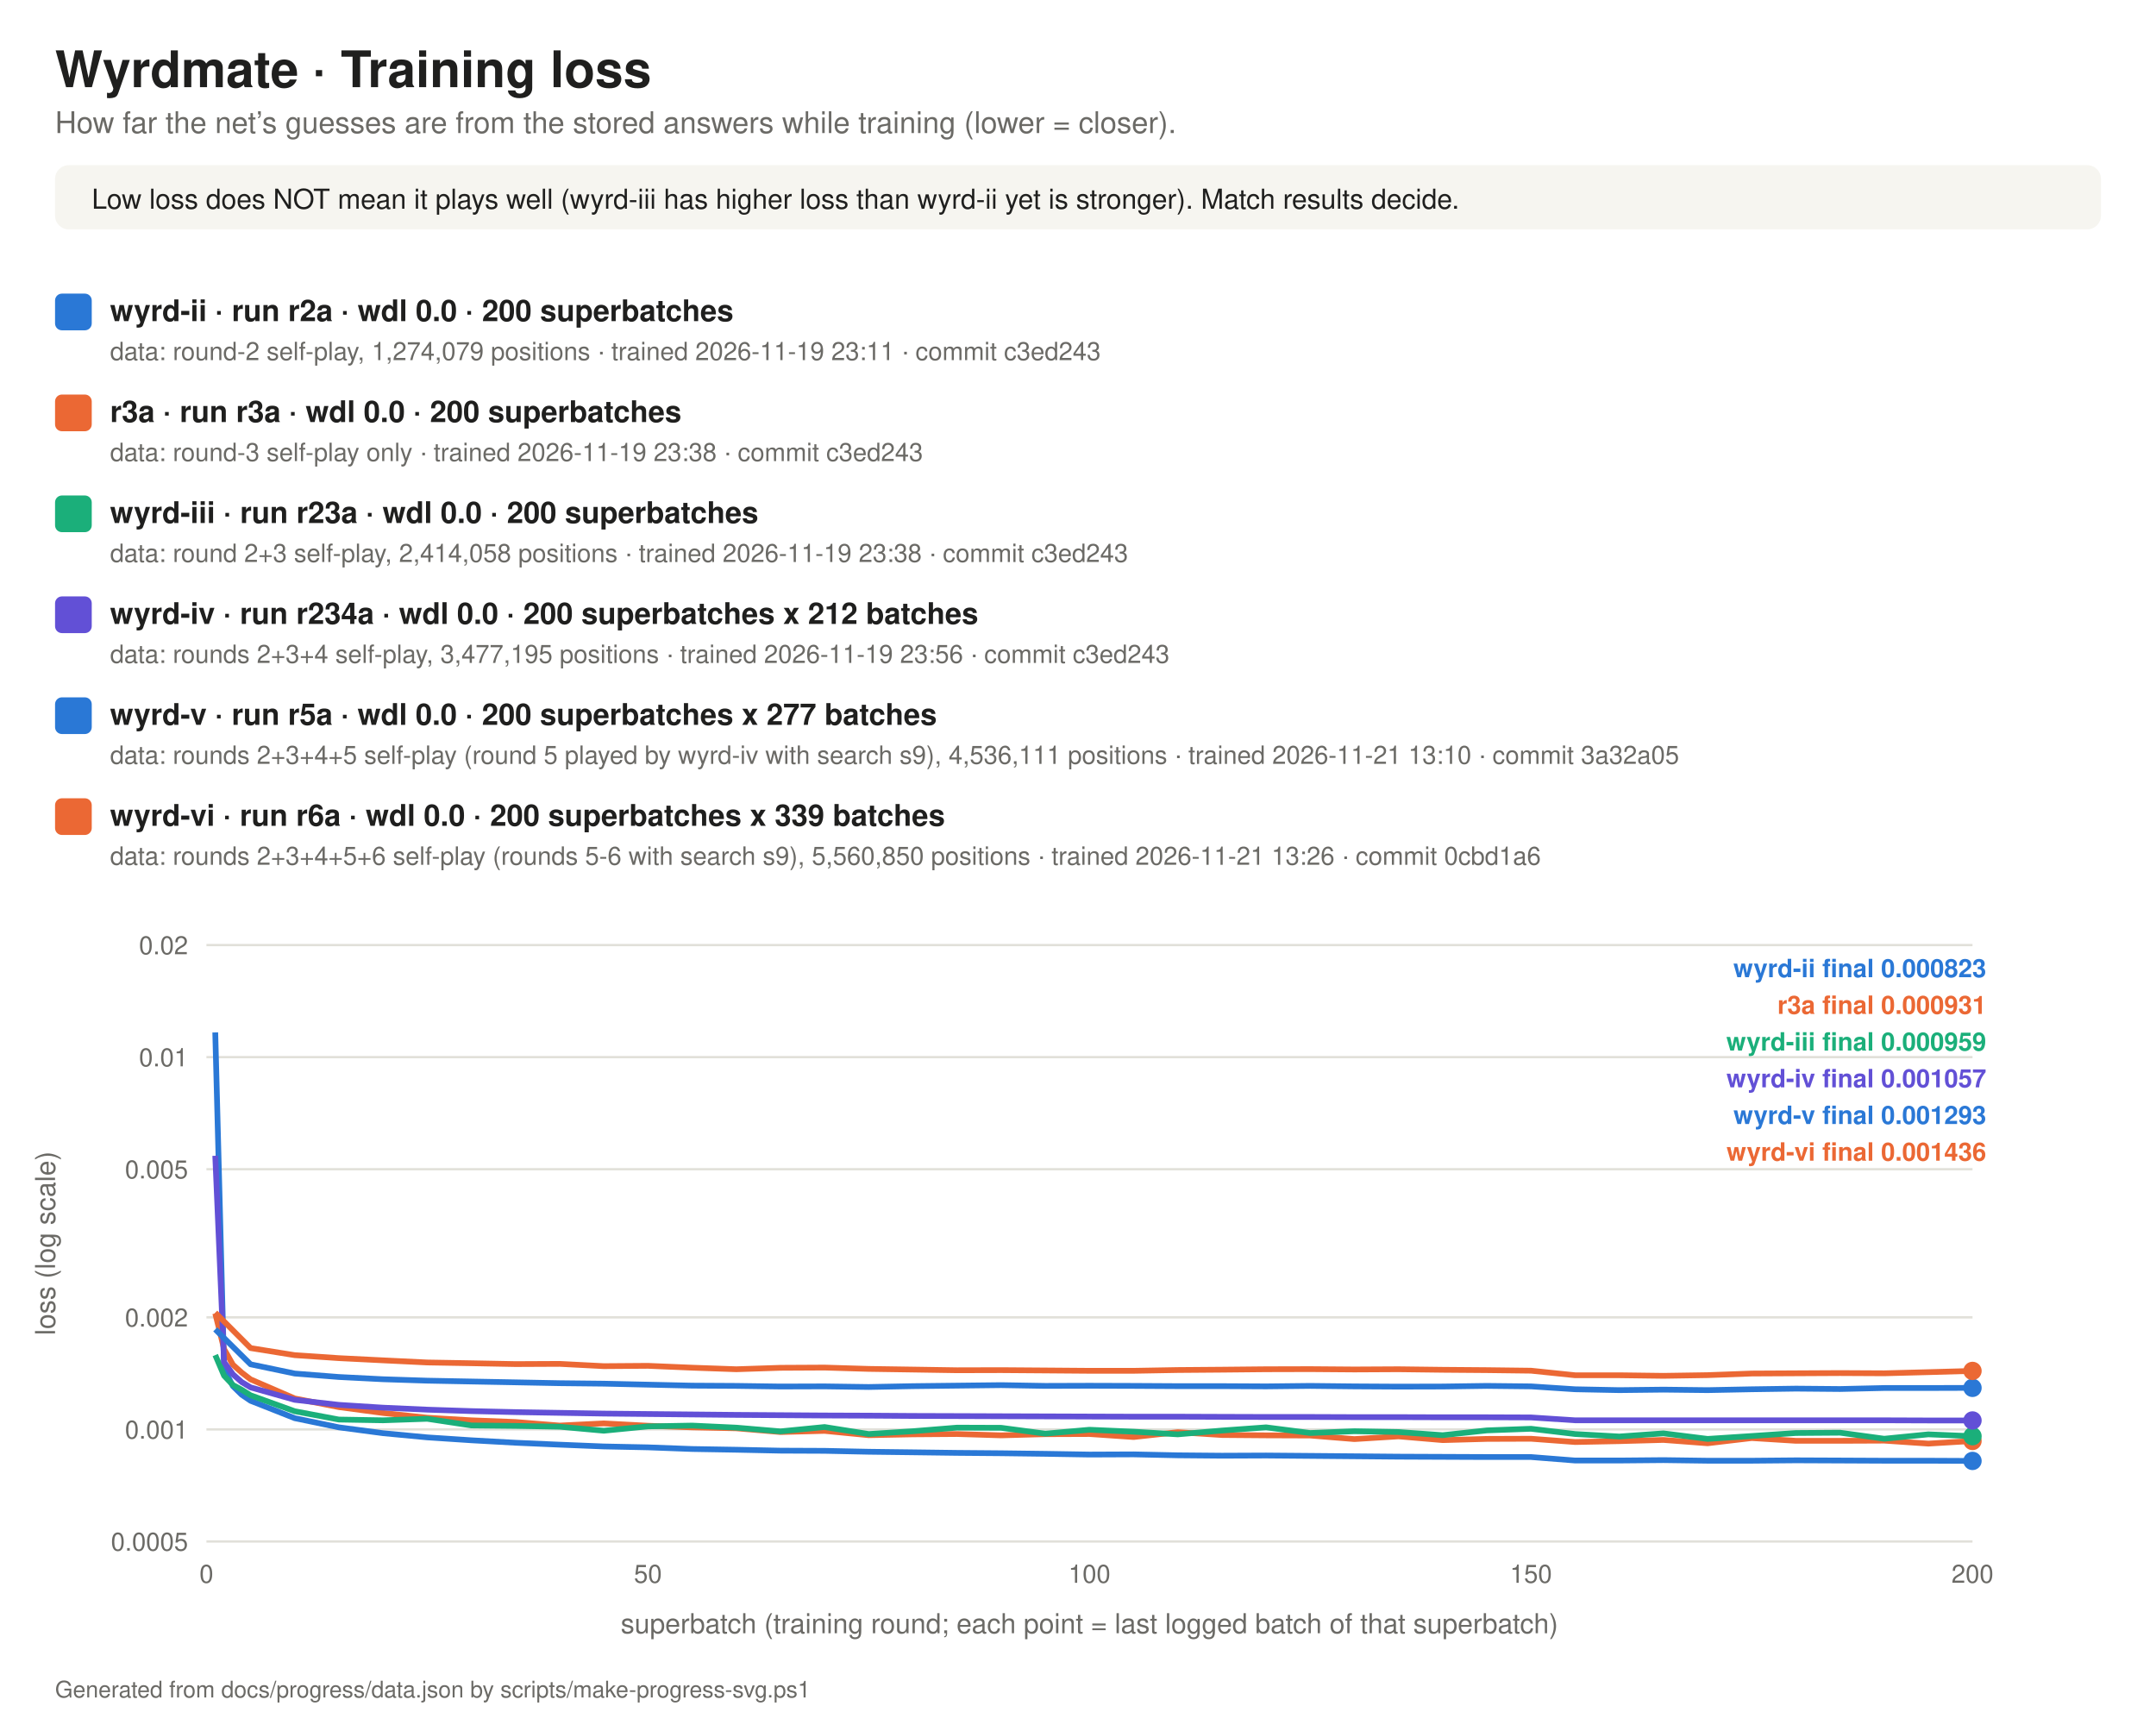
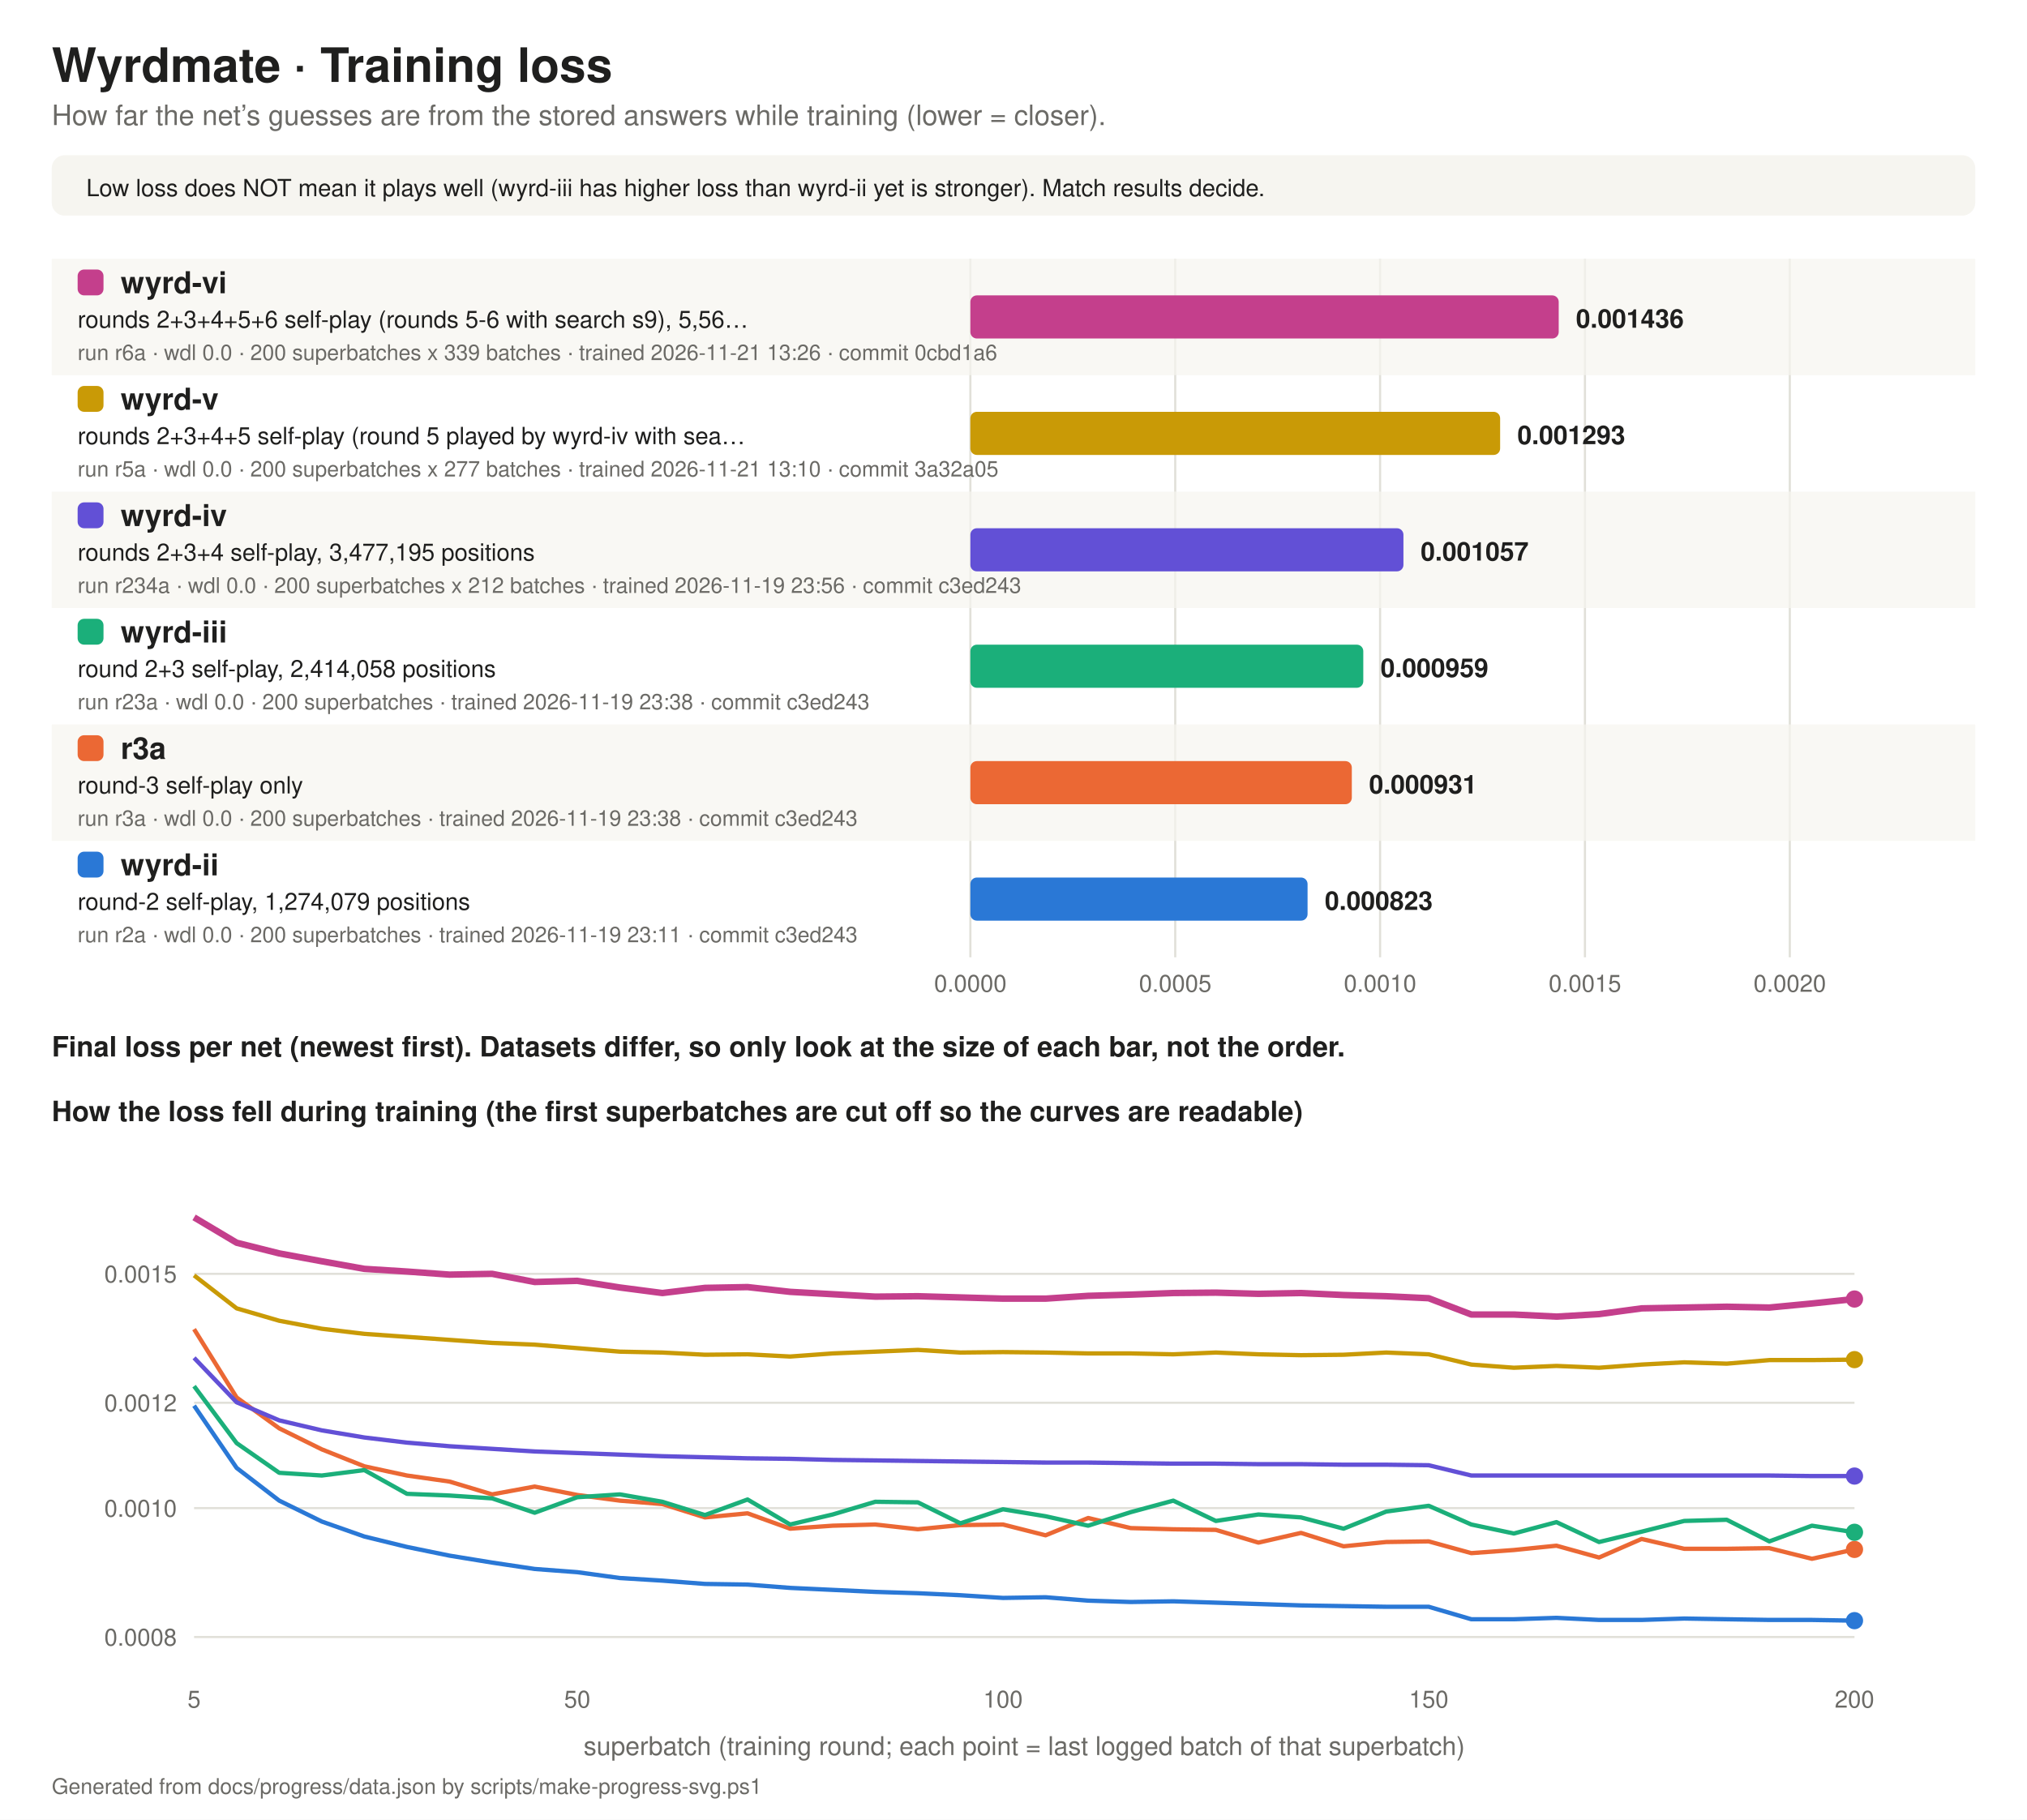
- <svg xmlns="http://www.w3.org/2000/svg" width="940" height="752" viewBox="0 0 940 752" font-family="Segoe UI,Helvetica,Arial,sans-serif" role="img" aria-label="Wyrdmate · Training loss">
-   <rect width="940" height="752" fill="#ffffff" />
+ <svg xmlns="http://www.w3.org/2000/svg" width="940" height="844" viewBox="0 0 940 844" font-family="Segoe UI,Helvetica,Arial,sans-serif" role="img" aria-label="Wyrdmate · Training loss">
+   <rect width="940" height="844" fill="#ffffff" />
  <text x="24" y="38" font-size="22" font-weight="700" fill="#1f1f1e" text-anchor="start">Wyrdmate · Training loss</text>
  <text x="24" y="58" font-size="13" font-weight="400" fill="#6b6a66" text-anchor="start">How far the net’s guesses are from the stored answers while training (lower = closer).</text>
  <rect x="24" y="72" width="892" height="28" rx="6" fill="#f6f5f0" />
-   <text x="40" y="91" font-size="12" font-weight="400" fill="#1f1f1e" text-anchor="start">Low loss does NOT mean it plays well (wyrd-iii has higher loss than wyrd-ii yet is stronger). Match results decide.</text>
-   <rect x="24" y="128" width="16" height="16" rx="3" fill="#2a78d6" />
-   <text x="48" y="140" font-size="13" font-weight="700" fill="#1f1f1e" text-anchor="start">wyrd-ii · run r2a · wdl 0.0 · 200 superbatches</text>
-   <text x="48" y="157" font-size="11" font-weight="400" fill="#6b6a66" text-anchor="start">data: round-2 self-play, 1,274,079 positions · trained 2026-11-19 23:11 · commit c3ed243</text>
-   <rect x="24" y="172" width="16" height="16" rx="3" fill="#eb6834" />
-   <text x="48" y="184" font-size="13" font-weight="700" fill="#1f1f1e" text-anchor="start">r3a · run r3a · wdl 0.0 · 200 superbatches</text>
-   <text x="48" y="201" font-size="11" font-weight="400" fill="#6b6a66" text-anchor="start">data: round-3 self-play only · trained 2026-11-19 23:38 · commit c3ed243</text>
-   <rect x="24" y="216" width="16" height="16" rx="3" fill="#1baf7a" />
-   <text x="48" y="228" font-size="13" font-weight="700" fill="#1f1f1e" text-anchor="start">wyrd-iii · run r23a · wdl 0.0 · 200 superbatches</text>
-   <text x="48" y="245" font-size="11" font-weight="400" fill="#6b6a66" text-anchor="start">data: round 2+3 self-play, 2,414,058 positions · trained 2026-11-19 23:38 · commit c3ed243</text>
-   <rect x="24" y="260" width="16" height="16" rx="3" fill="#6250d6" />
-   <text x="48" y="272" font-size="13" font-weight="700" fill="#1f1f1e" text-anchor="start">wyrd-iv · run r234a · wdl 0.0 · 200 superbatches x 212 batches</text>
-   <text x="48" y="289" font-size="11" font-weight="400" fill="#6b6a66" text-anchor="start">data: rounds 2+3+4 self-play, 3,477,195 positions · trained 2026-11-19 23:56 · commit c3ed243</text>
-   <rect x="24" y="304" width="16" height="16" rx="3" fill="#2a78d6" />
-   <text x="48" y="316" font-size="13" font-weight="700" fill="#1f1f1e" text-anchor="start">wyrd-v · run r5a · wdl 0.0 · 200 superbatches x 277 batches</text>
-   <text x="48" y="333" font-size="11" font-weight="400" fill="#6b6a66" text-anchor="start">data: rounds 2+3+4+5 self-play (round 5 played by wyrd-iv with search s9), 4,536,111 positions · trained 2026-11-21 13:10 · commit 3a32a05</text>
-   <rect x="24" y="348" width="16" height="16" rx="3" fill="#eb6834" />
-   <text x="48" y="360" font-size="13" font-weight="700" fill="#1f1f1e" text-anchor="start">wyrd-vi · run r6a · wdl 0.0 · 200 superbatches x 339 batches</text>
-   <text x="48" y="377" font-size="11" font-weight="400" fill="#6b6a66" text-anchor="start">data: rounds 2+3+4+5+6 self-play (rounds 5-6 with search s9), 5,560,850 positions · trained 2026-11-21 13:26 · commit 0cbd1a6</text>
-   <line x1="90" y1="672" x2="860" y2="672" stroke="#e1e0d9" />
-   <text x="82" y="676" font-size="11" font-weight="400" fill="#6b6a66" text-anchor="end">0.0005</text>
-   <line x1="90" y1="623.15" x2="860" y2="623.15" stroke="#e1e0d9" />
-   <text x="82" y="627.15" font-size="11" font-weight="400" fill="#6b6a66" text-anchor="end">0.001</text>
-   <line x1="90" y1="574.29" x2="860" y2="574.29" stroke="#e1e0d9" />
-   <text x="82" y="578.29" font-size="11" font-weight="400" fill="#6b6a66" text-anchor="end">0.002</text>
-   <line x1="90" y1="509.71" x2="860" y2="509.71" stroke="#e1e0d9" />
-   <text x="82" y="513.71" font-size="11" font-weight="400" fill="#6b6a66" text-anchor="end">0.005</text>
-   <line x1="90" y1="460.85" x2="860" y2="460.85" stroke="#e1e0d9" />
-   <text x="82" y="464.85" font-size="11" font-weight="400" fill="#6b6a66" text-anchor="end">0.01</text>
-   <line x1="90" y1="412" x2="860" y2="412" stroke="#e1e0d9" />
-   <text x="82" y="416" font-size="11" font-weight="400" fill="#6b6a66" text-anchor="end">0.02</text>
-   <polyline points="93.85,450.08 97.7,596.76 101.55,604.28 105.4,608.04 109.25,610.65 128.5,618.25 147.75,622.24 167,624.79 186.25,626.61 205.5,627.88 224.75,628.95 244,629.79 263.25,630.57 282.5,630.96 301.75,631.68 321,632 340.25,632.4 359.5,632.48 378.75,632.88 398,633.12 417.25,633.37 436.5,633.53 455.75,633.78 475,634.1 494.25,634.02 513.5,634.43 532.75,634.6 552,634.52 571.25,634.68 590.5,634.85 609.75,635.02 629,635.1 648.25,635.18 667.5,635.18 686.75,636.7 706,636.7 725.25,636.53 744.5,636.79 763.75,636.79 783,636.62 802.25,636.7 821.5,636.79 840.75,636.79 860,636.88" fill="none" stroke="#2a78d6" stroke-width="2.5" stroke-linejoin="round" />
-   <circle cx="860" cy="636.88" r="4" fill="#2a78d6" />
-   <polyline points="93.85,572.59 97.7,588.11 101.55,594.94 105.4,598.38 109.25,601.32 128.5,609.65 147.75,613.42 167,615.98 186.25,618.05 205.5,619.17 224.75,619.91 244,621.47 263.25,620.52 282.5,621.54 301.75,622.24 321,622.65 340.25,624.28 359.5,623.78 378.75,625.66 398,625.29 417.25,625.15 436.5,625.73 455.75,625.22 475,625.15 494.25,626.46 513.5,624.35 532.75,625.58 552,625.73 571.25,625.8 590.5,627.36 609.75,626.17 629,627.81 648.25,627.28 667.5,627.21 686.75,628.64 706,628.26 725.25,627.73 744.5,629.18 763.75,626.91 783,628.11 802.25,628.11 821.5,628.03 840.75,629.33 860,628.18" fill="none" stroke="#eb6834" stroke-width="2.5" stroke-linejoin="round" />
-   <circle cx="860" cy="628.18" r="4" fill="#eb6834" />
-   <polyline points="93.85,590.73 97.7,599.73 101.55,603.79 105.4,605.86 109.25,608.27 128.5,615.22 147.75,618.84 167,619.17 186.25,618.51 205.5,621.41 224.75,621.61 244,621.96 263.25,623.71 282.5,621.82 301.75,621.47 321,622.37 340.25,624 359.5,622.1 378.75,625.15 398,623.93 417.25,622.37 436.5,622.44 455.75,625 475,623.29 494.25,624.14 513.5,625.29 532.75,623.64 552,622.24 571.25,624.71 590.5,623.93 609.75,624.28 629,625.66 648.25,623.57 667.5,622.86 686.75,625.15 706,626.24 725.25,624.86 744.5,627.28 763.75,626.02 783,624.71 802.25,624.57 821.5,627.21 840.75,625.29 860,626.1" fill="none" stroke="#1baf7a" stroke-width="2.5" stroke-linejoin="round" />
-   <circle cx="860" cy="626.1" r="4" fill="#1baf7a" />
-   <polyline points="93.85,503.84 97.7,593.77 101.55,599.13 105.4,602.52 109.25,604.82 128.5,610.24 147.75,612.44 167,613.66 186.25,614.53 205.5,615.16 224.75,615.6 244,615.92 263.25,616.24 282.5,616.43 301.75,616.62 321,616.81 340.25,616.94 359.5,617.07 378.75,617.14 398,617.27 417.25,617.33 436.5,617.4 455.75,617.46 475,617.53 494.25,617.59 513.5,617.59 532.75,617.66 552,617.72 571.25,617.72 590.5,617.79 609.75,617.79 629,617.85 648.25,617.85 667.5,617.92 686.75,619.17 706,619.17 725.25,619.17 744.5,619.17 763.75,619.17 783,619.17 802.25,619.17 821.5,619.17 840.75,619.24 860,619.24" fill="none" stroke="#6250d6" stroke-width="2.5" stroke-linejoin="round" />
-   <circle cx="860" cy="619.24" r="4" fill="#6250d6" />
-   <polyline points="93.85,579.52 109.25,594.76 128.5,598.78 147.75,600.29 167,601.27 186.25,601.89 205.5,602.26 224.75,602.62 244,602.99 263.25,603.2 282.5,603.63 301.75,604.06 321,604.17 340.25,604.44 359.5,604.38 378.75,604.65 398,604.28 417.25,604.06 436.5,603.84 455.75,604.17 475,604.11 494.25,604.17 513.5,604.28 532.75,604.28 552,604.38 571.25,604.17 590.5,604.38 609.75,604.49 629,604.44 648.25,604.17 667.5,604.38 686.75,605.64 706,606.02 725.25,605.8 744.5,606.02 763.75,605.64 783,605.36 802.25,605.53 821.5,605.09 840.75,605.09 860,605.03" fill="none" stroke="#2a78d6" stroke-width="2.5" stroke-linejoin="round" />
-   <circle cx="860" cy="605.03" r="4" fill="#2a78d6" />
-   <polyline points="93.85,572.24 109.25,587.68 128.5,590.77 147.75,592.07 167,593.03 186.25,593.96 205.5,594.29 224.75,594.66 244,594.57 263.25,595.56 282.5,595.42 301.75,596.23 321,596.91 340.25,596.28 359.5,596.18 378.75,596.76 398,597.05 417.25,597.35 436.5,597.3 455.75,597.44 475,597.59 494.25,597.59 513.5,597.25 532.75,597.1 552,596.91 571.25,596.86 590.5,597.01 609.75,596.91 629,597.15 648.25,597.3 667.5,597.54 686.75,599.53 706,599.53 725.25,599.78 744.5,599.48 763.75,598.78 783,598.68 802.25,598.58 821.5,598.68 840.75,598.18 860,597.64" fill="none" stroke="#eb6834" stroke-width="2.5" stroke-linejoin="round" />
-   <circle cx="860" cy="597.64" r="4" fill="#eb6834" />
-   <text x="866" y="426" font-size="11" font-weight="700" fill="#2a78d6" text-anchor="end">wyrd-ii final 0.000823</text>
-   <text x="866" y="442" font-size="11" font-weight="700" fill="#eb6834" text-anchor="end">r3a final 0.000931</text>
-   <text x="866" y="458" font-size="11" font-weight="700" fill="#1baf7a" text-anchor="end">wyrd-iii final 0.000959</text>
-   <text x="866" y="474" font-size="11" font-weight="700" fill="#6250d6" text-anchor="end">wyrd-iv final 0.001057</text>
-   <text x="866" y="490" font-size="11" font-weight="700" fill="#2a78d6" text-anchor="end">wyrd-v final 0.001293</text>
-   <text x="866" y="506" font-size="11" font-weight="700" fill="#eb6834" text-anchor="end">wyrd-vi final 0.001436</text>
-   <text x="90" y="690" font-size="11" font-weight="400" fill="#6b6a66" text-anchor="middle">0</text>
-   <text x="282.5" y="690" font-size="11" font-weight="400" fill="#6b6a66" text-anchor="middle">50</text>
-   <text x="475" y="690" font-size="11" font-weight="400" fill="#6b6a66" text-anchor="middle">100</text>
-   <text x="667.5" y="690" font-size="11" font-weight="400" fill="#6b6a66" text-anchor="middle">150</text>
-   <text x="860" y="690" font-size="11" font-weight="400" fill="#6b6a66" text-anchor="middle">200</text>
-   <text x="475" y="712" font-size="12" font-weight="400" fill="#6b6a66" text-anchor="middle">superbatch (training round; each point = last logged batch of that superbatch)</text>
-   <text transform="translate(24 542) rotate(-90)" font-size="12" fill="#6b6a66" text-anchor="middle">loss (log scale)</text>
-   <text x="24" y="740" font-size="10" font-weight="400" fill="#6b6a66" text-anchor="start">Generated from docs/progress/data.json by scripts/make-progress-svg.ps1</text>
+   <text x="40" y="91" font-size="11" font-weight="400" fill="#1f1f1e" text-anchor="start">Low loss does NOT mean it plays well (wyrd-iii has higher loss than wyrd-ii yet is stronger). Match results decide.</text>
+   <line x1="450" y1="120" x2="450" y2="444" stroke="#e1e0d9" />
+   <text x="450" y="460" font-size="11" font-weight="400" fill="#6b6a66" text-anchor="middle">0.0000</text>
+   <line x1="545" y1="120" x2="545" y2="444" stroke="#e1e0d9" />
+   <text x="545" y="460" font-size="11" font-weight="400" fill="#6b6a66" text-anchor="middle">0.0005</text>
+   <line x1="640" y1="120" x2="640" y2="444" stroke="#e1e0d9" />
+   <text x="640" y="460" font-size="11" font-weight="400" fill="#6b6a66" text-anchor="middle">0.0010</text>
+   <line x1="735" y1="120" x2="735" y2="444" stroke="#e1e0d9" />
+   <text x="735" y="460" font-size="11" font-weight="400" fill="#6b6a66" text-anchor="middle">0.0015</text>
+   <line x1="830" y1="120" x2="830" y2="444" stroke="#e1e0d9" />
+   <text x="830" y="460" font-size="11" font-weight="400" fill="#6b6a66" text-anchor="middle">0.0020</text>
+   <rect x="24" y="120" width="892" height="54" fill="#f6f5f0" opacity="0.7" />
+   <rect x="36" y="125" width="12" height="12" rx="3" fill="#c43f8c" />
+   <text x="56" y="136" font-size="14" font-weight="700" fill="#1f1f1e" text-anchor="start">wyrd-vi</text>
+   <text x="36" y="152" font-size="11" font-weight="400" fill="#1f1f1e" text-anchor="start">rounds 2+3+4+5+6 self-play (rounds 5-6 with search s9), 5,56…</text>
+   <text x="36" y="167" font-size="10" font-weight="400" fill="#6b6a66" text-anchor="start">run r6a · wdl 0.0 · 200 superbatches x 339 batches · trained 2026-11-21 13:26 · commit 0cbd1a6</text>
+   <rect x="450" y="137" width="272.84" height="20" rx="3" fill="#c43f8c" />
+   <text x="730.84" y="152" font-size="12" font-weight="700" fill="#1f1f1e" text-anchor="start">0.001436</text>
+   <rect x="36" y="179" width="12" height="12" rx="3" fill="#c99a06" />
+   <text x="56" y="190" font-size="14" font-weight="700" fill="#1f1f1e" text-anchor="start">wyrd-v</text>
+   <text x="36" y="206" font-size="11" font-weight="400" fill="#1f1f1e" text-anchor="start">rounds 2+3+4+5 self-play (round 5 played by wyrd-iv with sea…</text>
+   <text x="36" y="221" font-size="10" font-weight="400" fill="#6b6a66" text-anchor="start">run r5a · wdl 0.0 · 200 superbatches x 277 batches · trained 2026-11-21 13:10 · commit 3a32a05</text>
+   <rect x="450" y="191" width="245.67" height="20" rx="3" fill="#c99a06" />
+   <text x="703.67" y="206" font-size="12" font-weight="700" fill="#1f1f1e" text-anchor="start">0.001293</text>
+   <rect x="24" y="228" width="892" height="54" fill="#f6f5f0" opacity="0.7" />
+   <rect x="36" y="233" width="12" height="12" rx="3" fill="#6250d6" />
+   <text x="56" y="244" font-size="14" font-weight="700" fill="#1f1f1e" text-anchor="start">wyrd-iv</text>
+   <text x="36" y="260" font-size="11" font-weight="400" fill="#1f1f1e" text-anchor="start">rounds 2+3+4 self-play, 3,477,195 positions</text>
+   <text x="36" y="275" font-size="10" font-weight="400" fill="#6b6a66" text-anchor="start">run r234a · wdl 0.0 · 200 superbatches x 212 batches · trained 2026-11-19 23:56 · commit c3ed243</text>
+   <rect x="450" y="245" width="200.83" height="20" rx="3" fill="#6250d6" />
+   <text x="658.83" y="260" font-size="12" font-weight="700" fill="#1f1f1e" text-anchor="start">0.001057</text>
+   <rect x="36" y="287" width="12" height="12" rx="3" fill="#1baf7a" />
+   <text x="56" y="298" font-size="14" font-weight="700" fill="#1f1f1e" text-anchor="start">wyrd-iii</text>
+   <text x="36" y="314" font-size="11" font-weight="400" fill="#1f1f1e" text-anchor="start">round 2+3 self-play, 2,414,058 positions</text>
+   <text x="36" y="329" font-size="10" font-weight="400" fill="#6b6a66" text-anchor="start">run r23a · wdl 0.0 · 200 superbatches · trained 2026-11-19 23:38 · commit c3ed243</text>
+   <rect x="450" y="299" width="182.21" height="20" rx="3" fill="#1baf7a" />
+   <text x="640.21" y="314" font-size="12" font-weight="700" fill="#1f1f1e" text-anchor="start">0.000959</text>
+   <rect x="24" y="336" width="892" height="54" fill="#f6f5f0" opacity="0.7" />
+   <rect x="36" y="341" width="12" height="12" rx="3" fill="#eb6834" />
+   <text x="56" y="352" font-size="14" font-weight="700" fill="#1f1f1e" text-anchor="start">r3a</text>
+   <text x="36" y="368" font-size="11" font-weight="400" fill="#1f1f1e" text-anchor="start">round-3 self-play only</text>
+   <text x="36" y="383" font-size="10" font-weight="400" fill="#6b6a66" text-anchor="start">run r3a · wdl 0.0 · 200 superbatches · trained 2026-11-19 23:38 · commit c3ed243</text>
+   <rect x="450" y="353" width="176.89" height="20" rx="3" fill="#eb6834" />
+   <text x="634.89" y="368" font-size="12" font-weight="700" fill="#1f1f1e" text-anchor="start">0.000931</text>
+   <rect x="36" y="395" width="12" height="12" rx="3" fill="#2a78d6" />
+   <text x="56" y="406" font-size="14" font-weight="700" fill="#1f1f1e" text-anchor="start">wyrd-ii</text>
+   <text x="36" y="422" font-size="11" font-weight="400" fill="#1f1f1e" text-anchor="start">round-2 self-play, 1,274,079 positions</text>
+   <text x="36" y="437" font-size="10" font-weight="400" fill="#6b6a66" text-anchor="start">run r2a · wdl 0.0 · 200 superbatches · trained 2026-11-19 23:11 · commit c3ed243</text>
+   <rect x="450" y="407" width="156.37" height="20" rx="3" fill="#2a78d6" />
+   <text x="614.37" y="422" font-size="12" font-weight="700" fill="#1f1f1e" text-anchor="start">0.000823</text>
+   <text x="24" y="490" font-size="13" font-weight="700" fill="#1f1f1e" text-anchor="start">Final loss per net (newest first). Datasets differ, so only look at the size of each bar, not the order.</text>
+   <text x="24" y="520" font-size="13" font-weight="700" fill="#1f1f1e" text-anchor="start">How the loss fell during training (the first superbatches are cut off so the curves are readable)</text>
+   <line x1="90" y1="759.25" x2="860" y2="759.25" stroke="#e1e0d9" />
+   <text x="82" y="763.25" font-size="11" font-weight="400" fill="#6b6a66" text-anchor="end">0.0008</text>
+   <line x1="90" y1="699.46" x2="860" y2="699.46" stroke="#e1e0d9" />
+   <text x="82" y="703.46" font-size="11" font-weight="400" fill="#6b6a66" text-anchor="end">0.0010</text>
+   <line x1="90" y1="650.6" x2="860" y2="650.6" stroke="#e1e0d9" />
+   <text x="82" y="654.6" font-size="11" font-weight="400" fill="#6b6a66" text-anchor="end">0.0012</text>
+   <line x1="90" y1="590.81" x2="860" y2="590.81" stroke="#e1e0d9" />
+   <text x="82" y="594.81" font-size="11" font-weight="400" fill="#6b6a66" text-anchor="end">0.0015</text>
+   <polyline points="90,651.95 109.74,680.83 129.49,696 149.23,705.69 168.97,712.64 188.72,717.47 208.46,721.51 228.21,724.73 247.95,727.69 267.69,729.18 287.44,731.89 307.18,733.1 326.92,734.63 346.67,734.93 366.41,736.47 386.15,737.39 405.9,738.32 425.64,738.94 445.38,739.87 465.13,741.12 484.87,740.81 504.62,742.38 524.36,743.01 544.1,742.69 563.85,743.32 583.59,743.95 603.33,744.59 623.08,744.91 642.82,745.22 662.56,745.22 682.31,751.01 702.05,751.01 721.79,750.36 741.54,751.33 761.28,751.33 781.03,750.68 800.77,751.01 820.51,751.33 840.26,751.33 860,751.66" fill="none" stroke="#2a78d6" stroke-width="2" stroke-linejoin="round" />
+   <circle cx="860" cy="751.66" r="4" fill="#2a78d6" />
+   <polyline points="90,616.47 109.74,648.16 129.49,662.47 149.23,672.22 168.97,680.08 188.72,684.35 208.46,687.15 228.21,693.1 247.95,689.47 267.69,693.37 287.44,696 307.18,697.59 326.92,703.78 346.67,701.88 366.41,709.01 386.15,707.62 405.9,707.07 425.64,709.28 445.38,707.34 465.13,707.07 484.87,712.08 504.62,704.05 524.36,708.73 544.1,709.28 563.85,709.56 583.59,715.47 603.33,710.96 623.08,717.18 642.82,715.19 662.56,714.9 682.31,720.35 702.05,718.9 721.79,716.9 741.54,722.38 761.28,713.77 781.03,718.33 800.77,718.33 820.51,718.04 840.26,722.97 860,718.62" fill="none" stroke="#eb6834" stroke-width="2" stroke-linejoin="round" />
+   <circle cx="860" cy="718.62" r="4" fill="#eb6834" />
+   <polyline points="90,642.9 109.74,669.33 129.49,683.09 149.23,684.35 168.97,681.83 188.72,692.84 208.46,693.63 228.21,694.94 247.95,701.61 267.69,694.42 287.44,693.1 307.18,696.53 326.92,702.69 346.67,695.47 366.41,707.07 386.15,702.42 405.9,696.53 425.64,696.79 445.38,706.52 465.13,700 484.87,703.24 504.62,707.62 524.36,701.34 544.1,696 563.85,705.42 583.59,702.42 603.33,703.78 623.08,709.01 642.82,701.07 662.56,698.39 682.31,707.07 702.05,711.24 721.79,705.97 741.54,715.19 761.28,710.4 781.03,705.42 800.77,704.87 820.51,714.9 840.26,707.62 860,710.68" fill="none" stroke="#1baf7a" stroke-width="2" stroke-linejoin="round" />
+   <circle cx="860" cy="710.68" r="4" fill="#1baf7a" />
+   <polyline points="90,629.77 109.74,650.38 129.49,658.77 149.23,663.41 168.97,666.71 188.72,669.09 208.46,670.77 228.21,671.98 247.95,673.19 267.69,673.92 287.44,674.65 307.18,675.39 326.92,675.88 346.67,676.37 366.41,676.61 386.15,677.11 405.9,677.35 425.64,677.6 445.38,677.85 465.13,678.09 484.87,678.34 504.62,678.34 524.36,678.59 544.1,678.84 563.85,678.84 583.59,679.08 603.33,679.08 623.08,679.33 642.82,679.33 662.56,679.58 682.31,684.35 702.05,684.35 721.79,684.35 741.54,684.35 761.28,684.35 781.03,684.35 800.77,684.35 820.51,684.35 840.26,684.6 860,684.6" fill="none" stroke="#6250d6" stroke-width="2" stroke-linejoin="round" />
+   <circle cx="860" cy="684.6" r="4" fill="#6250d6" />
+   <polyline points="90,591.53 109.74,606.82 129.49,612.57 149.23,616.28 168.97,618.65 188.72,620.04 208.46,621.44 228.21,622.84 247.95,623.65 267.69,625.27 287.44,626.9 307.18,627.31 326.92,628.33 346.67,628.13 366.41,629.16 386.15,627.72 405.9,626.9 425.64,626.08 445.38,627.31 465.13,627.1 484.87,627.31 504.62,627.72 524.36,627.72 544.1,628.13 563.85,627.31 583.59,628.13 603.33,628.54 623.08,628.33 642.82,627.31 662.56,628.13 682.31,632.89 702.05,634.36 721.79,633.52 741.54,634.36 761.28,632.89 781.03,631.85 800.77,632.47 820.51,630.81 840.26,630.81 860,630.6" fill="none" stroke="#c99a06" stroke-width="2" stroke-linejoin="round" />
+   <circle cx="860" cy="630.6" r="4" fill="#c99a06" />
+   <polyline points="90,564.62 109.74,576.38 129.49,581.33 149.23,584.98 168.97,588.5 188.72,589.74 208.46,591.17 228.21,590.81 247.95,594.59 267.69,594.05 287.44,597.14 307.18,599.71 326.92,597.32 346.67,596.95 366.41,599.16 386.15,600.26 405.9,601.38 425.64,601.19 445.38,601.75 465.13,602.31 484.87,602.31 504.62,601.01 524.36,600.45 544.1,599.71 563.85,599.53 583.59,600.08 603.33,599.71 623.08,600.64 642.82,601.19 662.56,602.12 682.31,609.68 702.05,609.68 721.79,610.64 741.54,609.49 761.28,606.82 781.03,606.44 800.77,606.06 820.51,606.44 840.26,604.56 860,602.49" fill="none" stroke="#c43f8c" stroke-width="3" stroke-linejoin="round" />
+   <circle cx="860" cy="602.49" r="4" fill="#c43f8c" />
+   <text x="90" y="792" font-size="11" font-weight="400" fill="#6b6a66" text-anchor="middle">5</text>
+   <text x="267.69" y="792" font-size="11" font-weight="400" fill="#6b6a66" text-anchor="middle">50</text>
+   <text x="465.13" y="792" font-size="11" font-weight="400" fill="#6b6a66" text-anchor="middle">100</text>
+   <text x="662.56" y="792" font-size="11" font-weight="400" fill="#6b6a66" text-anchor="middle">150</text>
+   <text x="860" y="792" font-size="11" font-weight="400" fill="#6b6a66" text-anchor="middle">200</text>
+   <text x="475" y="814" font-size="12" font-weight="400" fill="#6b6a66" text-anchor="middle">superbatch (training round; each point = last logged batch of that superbatch)</text>
+   <text x="24" y="832" font-size="10" font-weight="400" fill="#6b6a66" text-anchor="start">Generated from docs/progress/data.json by scripts/make-progress-svg.ps1</text>
</svg>
